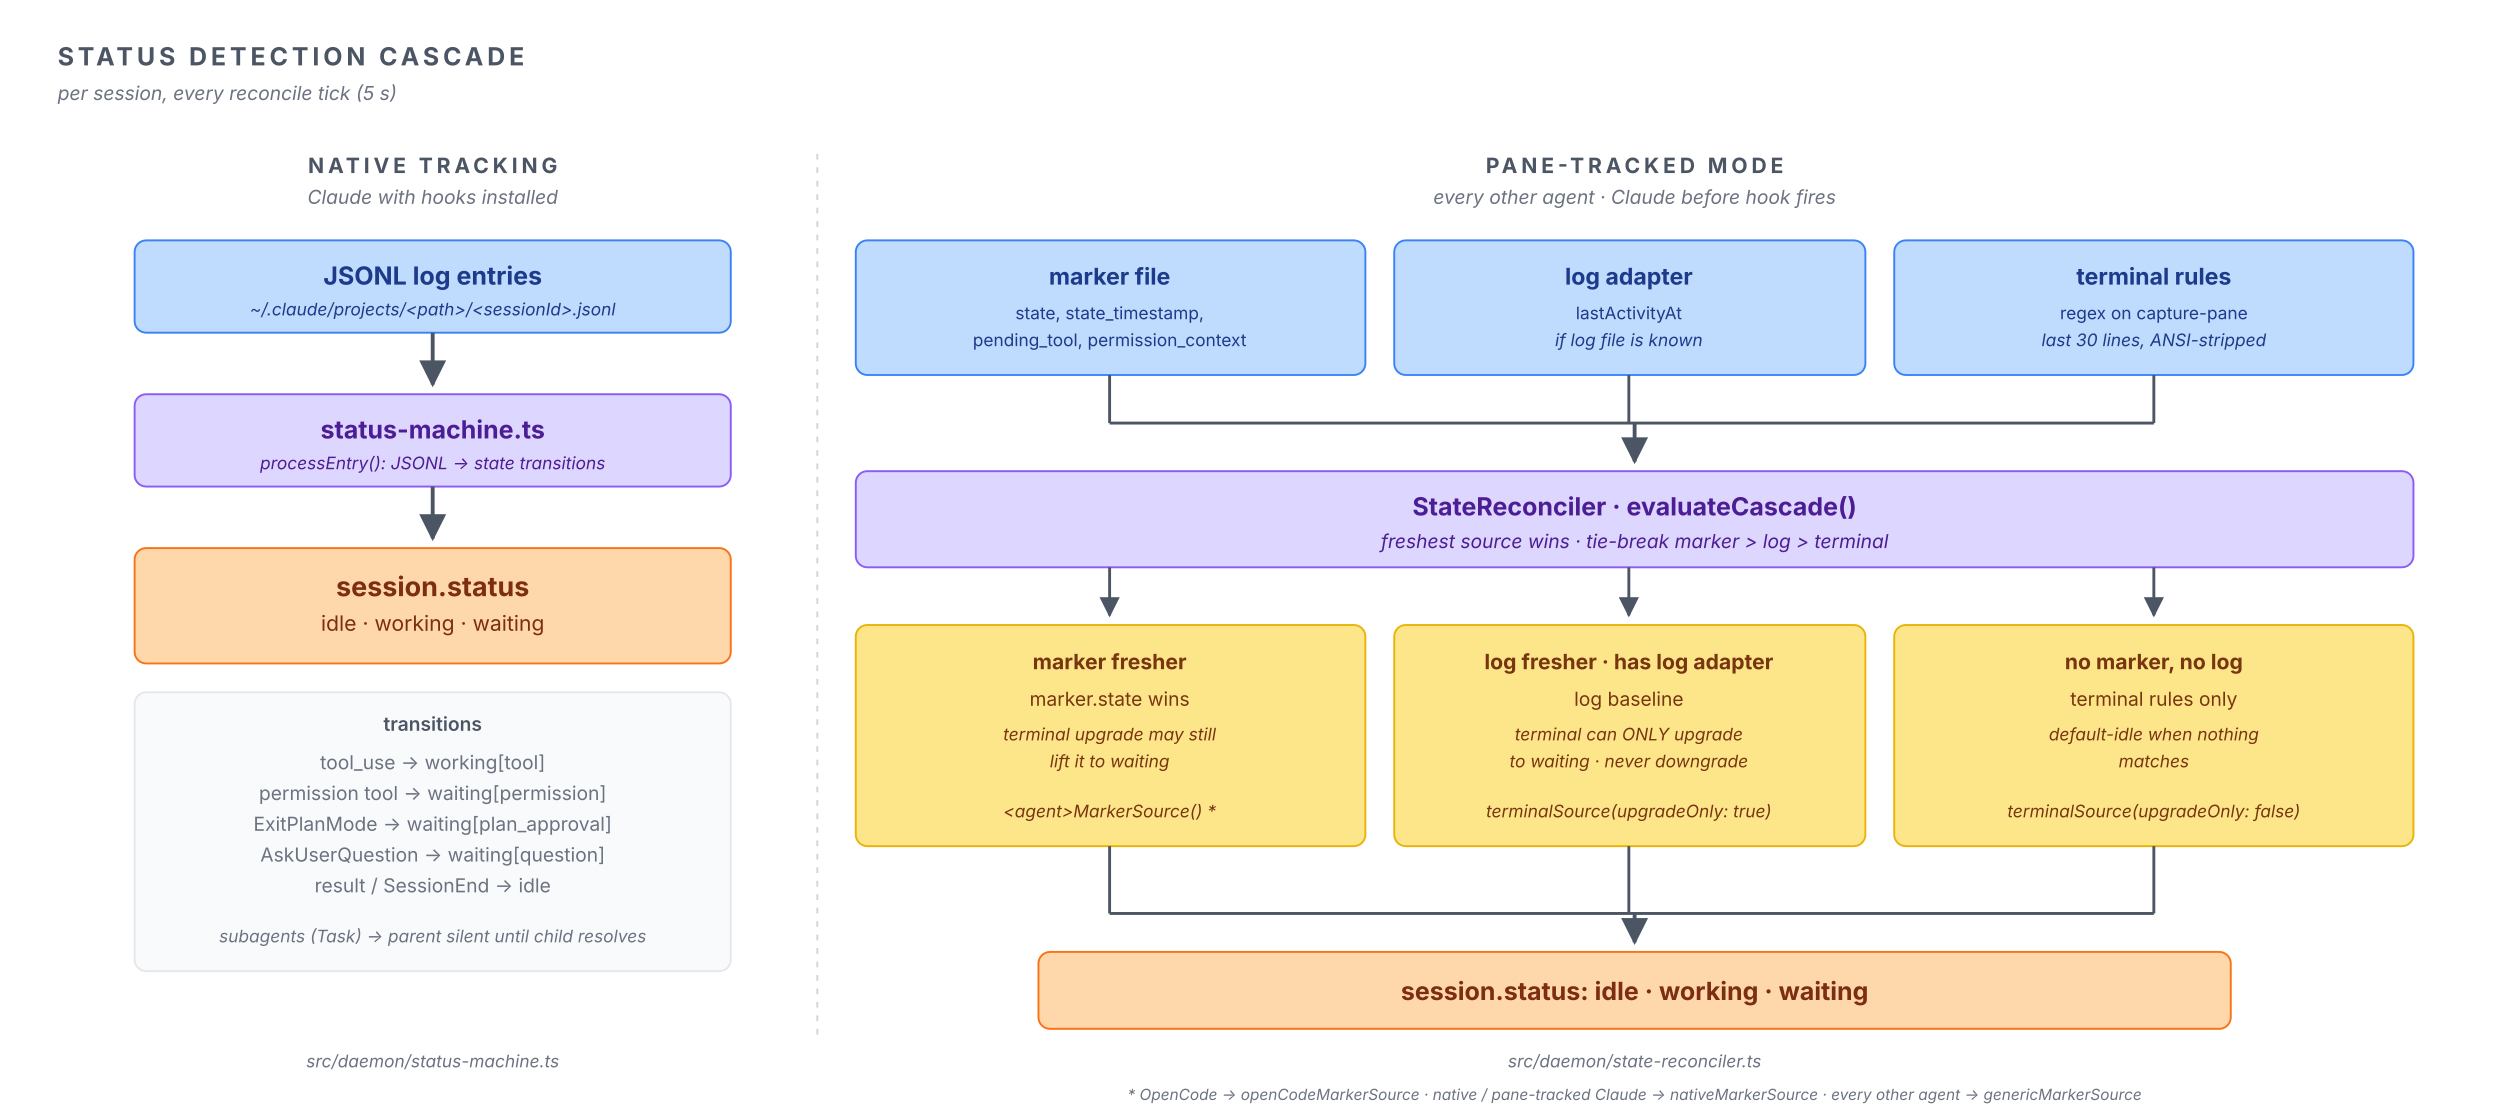
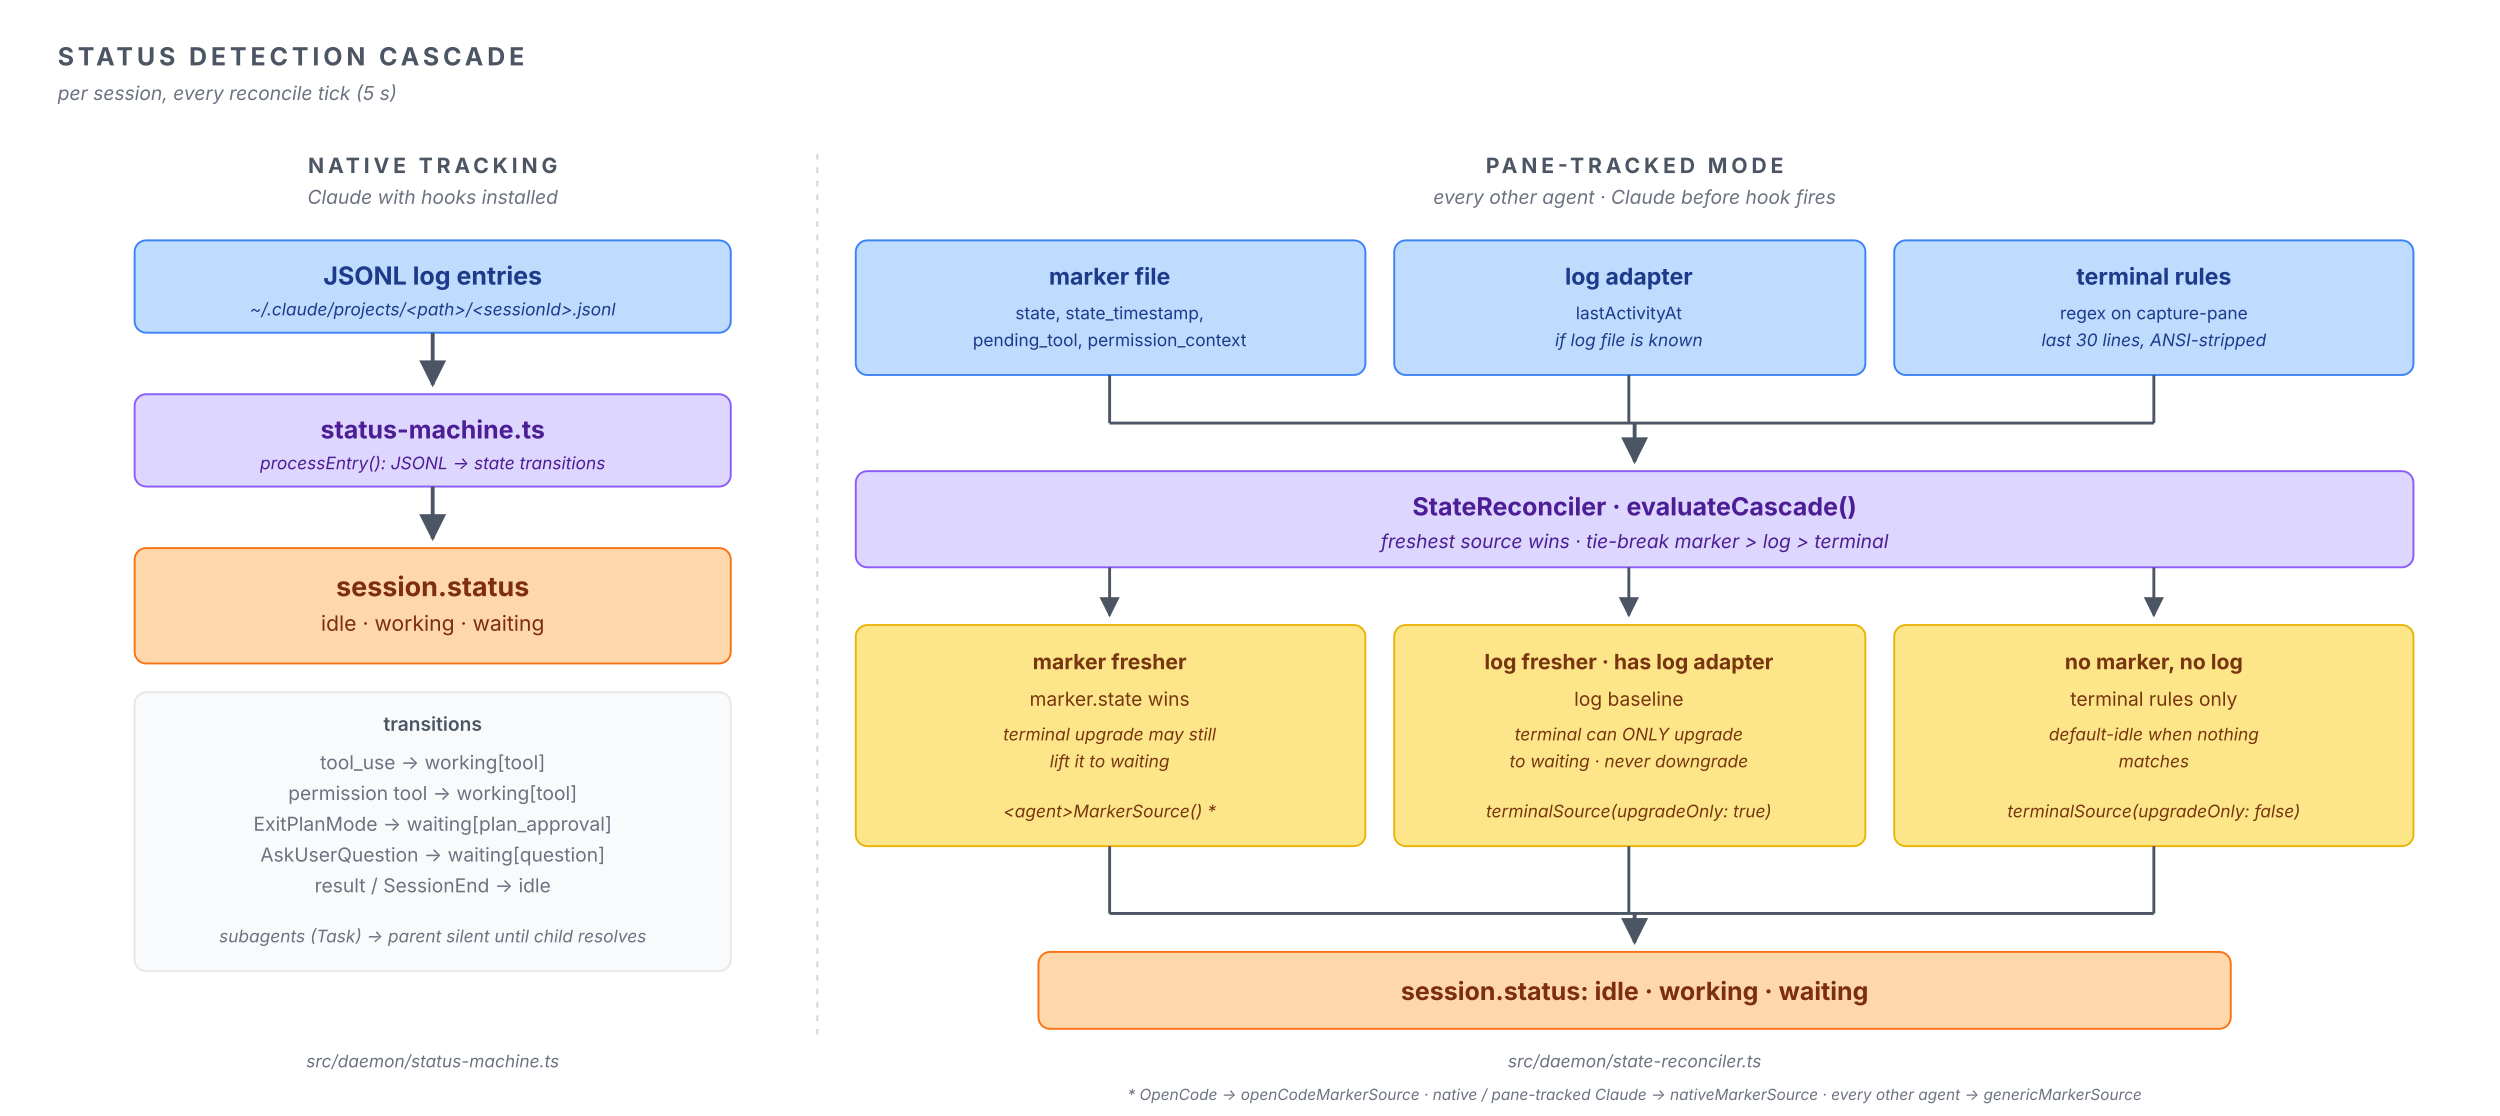
<svg xmlns="http://www.w3.org/2000/svg" viewBox="0 0 1300 580" font-family="ui-sans-serif, system-ui, -apple-system, BlinkMacSystemFont, sans-serif">
  <defs>
    <marker id="arrow" viewBox="0 0 10 10" refX="9" refY="5" markerWidth="7" markerHeight="7" orient="auto-start-reverse">
      <path d="M 0 0 L 10 5 L 0 10 z" fill="#4B5563" />
    </marker>
  </defs>
  <text x="30" y="34" font-size="13" fill="#4B5563" font-weight="700" letter-spacing="2">STATUS DETECTION CASCADE</text>
  <text x="30" y="52" font-size="10" fill="#6B7280" font-style="italic">per session, every reconcile tick (5 s)</text>
  <line x1="425" y1="80" x2="425" y2="540" stroke="#D1D5DB" stroke-width="1" stroke-dasharray="3,4" />
  <text x="225" y="90" text-anchor="middle" font-size="11" fill="#4B5563" font-weight="700" letter-spacing="2">NATIVE TRACKING</text>
  <text x="225" y="106" text-anchor="middle" font-size="10" fill="#6B7280" font-style="italic">Claude with hooks installed</text>
  <rect x="70" y="125" width="310" height="48" rx="6" fill="#BFDBFE" stroke="#3B82F6" stroke-width="1" />
  <text x="225" y="148" text-anchor="middle" font-size="13" fill="#1E3A8A" font-weight="700">JSONL log entries</text>
  <text x="225" y="164" text-anchor="middle" font-size="9" fill="#1E3A8A" font-style="italic">~/.claude/projects/&lt;path&gt;/&lt;sessionId&gt;.jsonl</text>
  <line x1="225" y1="173" x2="225" y2="200" stroke="#4B5563" stroke-width="2" marker-end="url(#arrow)" />
  <rect x="70" y="205" width="310" height="48" rx="6" fill="#DDD6FE" stroke="#8B5CF6" stroke-width="1" />
  <text x="225" y="228" text-anchor="middle" font-size="13" fill="#4C1D95" font-weight="700">status-machine.ts</text>
  <text x="225" y="244" text-anchor="middle" font-size="9" fill="#4C1D95" font-style="italic">processEntry(): JSONL → state transitions</text>
  <line x1="225" y1="253" x2="225" y2="280" stroke="#4B5563" stroke-width="2" marker-end="url(#arrow)" />
  <rect x="70" y="285" width="310" height="60" rx="6" fill="#FED7AA" stroke="#F97316" stroke-width="1" />
  <text x="225" y="310" text-anchor="middle" font-size="14" fill="#7C2D12" font-weight="700">session.status</text>
  <text x="225" y="328" text-anchor="middle" font-size="11" fill="#7C2D12">idle  ·  working  ·  waiting</text>
  <rect x="70" y="360" width="310" height="145" rx="6" fill="#F9FAFB" stroke="#E5E7EB" stroke-width="1" />
  <text x="225" y="380" text-anchor="middle" font-size="10" fill="#4B5563" font-weight="600">transitions</text>
  <text x="225" y="400" text-anchor="middle" font-size="10" fill="#6B7280">tool_use  →  working[tool]</text>
-   <text x="225" y="416" text-anchor="middle" font-size="10" fill="#6B7280">permission tool  →  waiting[permission]</text>
+   <text x="225" y="416" text-anchor="middle" font-size="10" fill="#6B7280">permission tool  →  working[tool]</text>
  <text x="225" y="432" text-anchor="middle" font-size="10" fill="#6B7280">ExitPlanMode  →  waiting[plan_approval]</text>
  <text x="225" y="448" text-anchor="middle" font-size="10" fill="#6B7280">AskUserQuestion  →  waiting[question]</text>
  <text x="225" y="464" text-anchor="middle" font-size="10" fill="#6B7280">result / SessionEnd  →  idle</text>
  <text x="225" y="490" text-anchor="middle" font-size="9" fill="#6B7280" font-style="italic">subagents (Task)  →  parent silent until child resolves</text>
  <text x="225" y="555" text-anchor="middle" font-size="9" fill="#6B7280" font-style="italic">src/daemon/status-machine.ts</text>
  <text x="850" y="90" text-anchor="middle" font-size="11" fill="#4B5563" font-weight="700" letter-spacing="2">PANE-TRACKED MODE</text>
  <text x="850" y="106" text-anchor="middle" font-size="10" fill="#6B7280" font-style="italic">every other agent  ·  Claude before hook fires</text>
  <rect x="445" y="125" width="265" height="70" rx="6" fill="#BFDBFE" stroke="#3B82F6" stroke-width="1" />
  <text x="577" y="148" text-anchor="middle" font-size="12" fill="#1E3A8A" font-weight="700">marker file</text>
  <text x="577" y="166" text-anchor="middle" font-size="9" fill="#1E3A8A">state, state_timestamp,</text>
  <text x="577" y="180" text-anchor="middle" font-size="9" fill="#1E3A8A">pending_tool, permission_context</text>
  <rect x="725" y="125" width="245" height="70" rx="6" fill="#BFDBFE" stroke="#3B82F6" stroke-width="1" />
  <text x="847" y="148" text-anchor="middle" font-size="12" fill="#1E3A8A" font-weight="700">log adapter</text>
  <text x="847" y="166" text-anchor="middle" font-size="9" fill="#1E3A8A">lastActivityAt</text>
  <text x="847" y="180" text-anchor="middle" font-size="9" fill="#1E3A8A" font-style="italic">if log file is known</text>
  <rect x="985" y="125" width="270" height="70" rx="6" fill="#BFDBFE" stroke="#3B82F6" stroke-width="1" />
  <text x="1120" y="148" text-anchor="middle" font-size="12" fill="#1E3A8A" font-weight="700">terminal rules</text>
  <text x="1120" y="166" text-anchor="middle" font-size="9" fill="#1E3A8A">regex on capture-pane</text>
  <text x="1120" y="180" text-anchor="middle" font-size="9" fill="#1E3A8A" font-style="italic">last 30 lines, ANSI-stripped</text>
  <line x1="577" y1="195" x2="577" y2="220" stroke="#4B5563" stroke-width="1.5" />
  <line x1="847" y1="195" x2="847" y2="220" stroke="#4B5563" stroke-width="1.5" />
  <line x1="1120" y1="195" x2="1120" y2="220" stroke="#4B5563" stroke-width="1.5" />
  <line x1="577" y1="220" x2="1120" y2="220" stroke="#4B5563" stroke-width="1.5" />
  <line x1="850" y1="220" x2="850" y2="240" stroke="#4B5563" stroke-width="2" marker-end="url(#arrow)" />
  <rect x="445" y="245" width="810" height="50" rx="6" fill="#DDD6FE" stroke="#8B5CF6" stroke-width="1" />
  <text x="850" y="268" text-anchor="middle" font-size="13" fill="#4C1D95" font-weight="700">StateReconciler  ·  evaluateCascade()</text>
  <text x="850" y="285" text-anchor="middle" font-size="10" fill="#4C1D95" font-style="italic">freshest source wins  ·  tie-break marker &gt; log &gt; terminal</text>
  <line x1="577" y1="295" x2="577" y2="320" stroke="#4B5563" stroke-width="1.5" marker-end="url(#arrow)" />
  <line x1="847" y1="295" x2="847" y2="320" stroke="#4B5563" stroke-width="1.5" marker-end="url(#arrow)" />
  <line x1="1120" y1="295" x2="1120" y2="320" stroke="#4B5563" stroke-width="1.5" marker-end="url(#arrow)" />
  <rect x="445" y="325" width="265" height="115" rx="6" fill="#FDE68A" stroke="#EAB308" stroke-width="1" />
  <text x="577" y="348" text-anchor="middle" font-size="11" fill="#78350F" font-weight="700">marker fresher</text>
  <text x="577" y="367" text-anchor="middle" font-size="10" fill="#78350F">marker.state wins</text>
  <text x="577" y="385" text-anchor="middle" font-size="9" fill="#78350F" font-style="italic">terminal upgrade may still</text>
  <text x="577" y="399" text-anchor="middle" font-size="9" fill="#78350F" font-style="italic">lift it to waiting</text>
  <text x="577" y="425" text-anchor="middle" font-size="9" fill="#78350F" font-style="italic">&lt;agent&gt;MarkerSource()  *</text>
  <rect x="725" y="325" width="245" height="115" rx="6" fill="#FDE68A" stroke="#EAB308" stroke-width="1" />
  <text x="847" y="348" text-anchor="middle" font-size="11" fill="#78350F" font-weight="700">log fresher  ·  has log adapter</text>
  <text x="847" y="367" text-anchor="middle" font-size="10" fill="#78350F">log baseline</text>
  <text x="847" y="385" text-anchor="middle" font-size="9" fill="#78350F" font-style="italic">terminal can ONLY upgrade</text>
  <text x="847" y="399" text-anchor="middle" font-size="9" fill="#78350F" font-style="italic">to waiting · never downgrade</text>
  <text x="847" y="425" text-anchor="middle" font-size="9" fill="#78350F" font-style="italic">terminalSource(upgradeOnly: true)</text>
  <rect x="985" y="325" width="270" height="115" rx="6" fill="#FDE68A" stroke="#EAB308" stroke-width="1" />
  <text x="1120" y="348" text-anchor="middle" font-size="11" fill="#78350F" font-weight="700">no marker, no log</text>
  <text x="1120" y="367" text-anchor="middle" font-size="10" fill="#78350F">terminal rules only</text>
  <text x="1120" y="385" text-anchor="middle" font-size="9" fill="#78350F" font-style="italic">default-idle when nothing</text>
  <text x="1120" y="399" text-anchor="middle" font-size="9" fill="#78350F" font-style="italic">matches</text>
  <text x="1120" y="425" text-anchor="middle" font-size="9" fill="#78350F" font-style="italic">terminalSource(upgradeOnly: false)</text>
  <line x1="577" y1="440" x2="577" y2="475" stroke="#4B5563" stroke-width="1.5" />
  <line x1="847" y1="440" x2="847" y2="475" stroke="#4B5563" stroke-width="1.5" />
  <line x1="1120" y1="440" x2="1120" y2="475" stroke="#4B5563" stroke-width="1.5" />
  <line x1="577" y1="475" x2="1120" y2="475" stroke="#4B5563" stroke-width="1.5" />
  <line x1="850" y1="475" x2="850" y2="490" stroke="#4B5563" stroke-width="2" marker-end="url(#arrow)" />
  <rect x="540" y="495" width="620" height="40" rx="6" fill="#FED7AA" stroke="#F97316" stroke-width="1" />
  <text x="850" y="520" text-anchor="middle" font-size="13" fill="#7C2D12" font-weight="700">session.status:  idle  ·  working  ·  waiting</text>
  <text x="850" y="555" text-anchor="middle" font-size="9" fill="#6B7280" font-style="italic">src/daemon/state-reconciler.ts</text>
  <text x="850" y="572" text-anchor="middle" font-size="8" fill="#6B7280" font-style="italic">* OpenCode → openCodeMarkerSource · native / pane-tracked Claude → nativeMarkerSource · every other agent → genericMarkerSource</text>
</svg>
